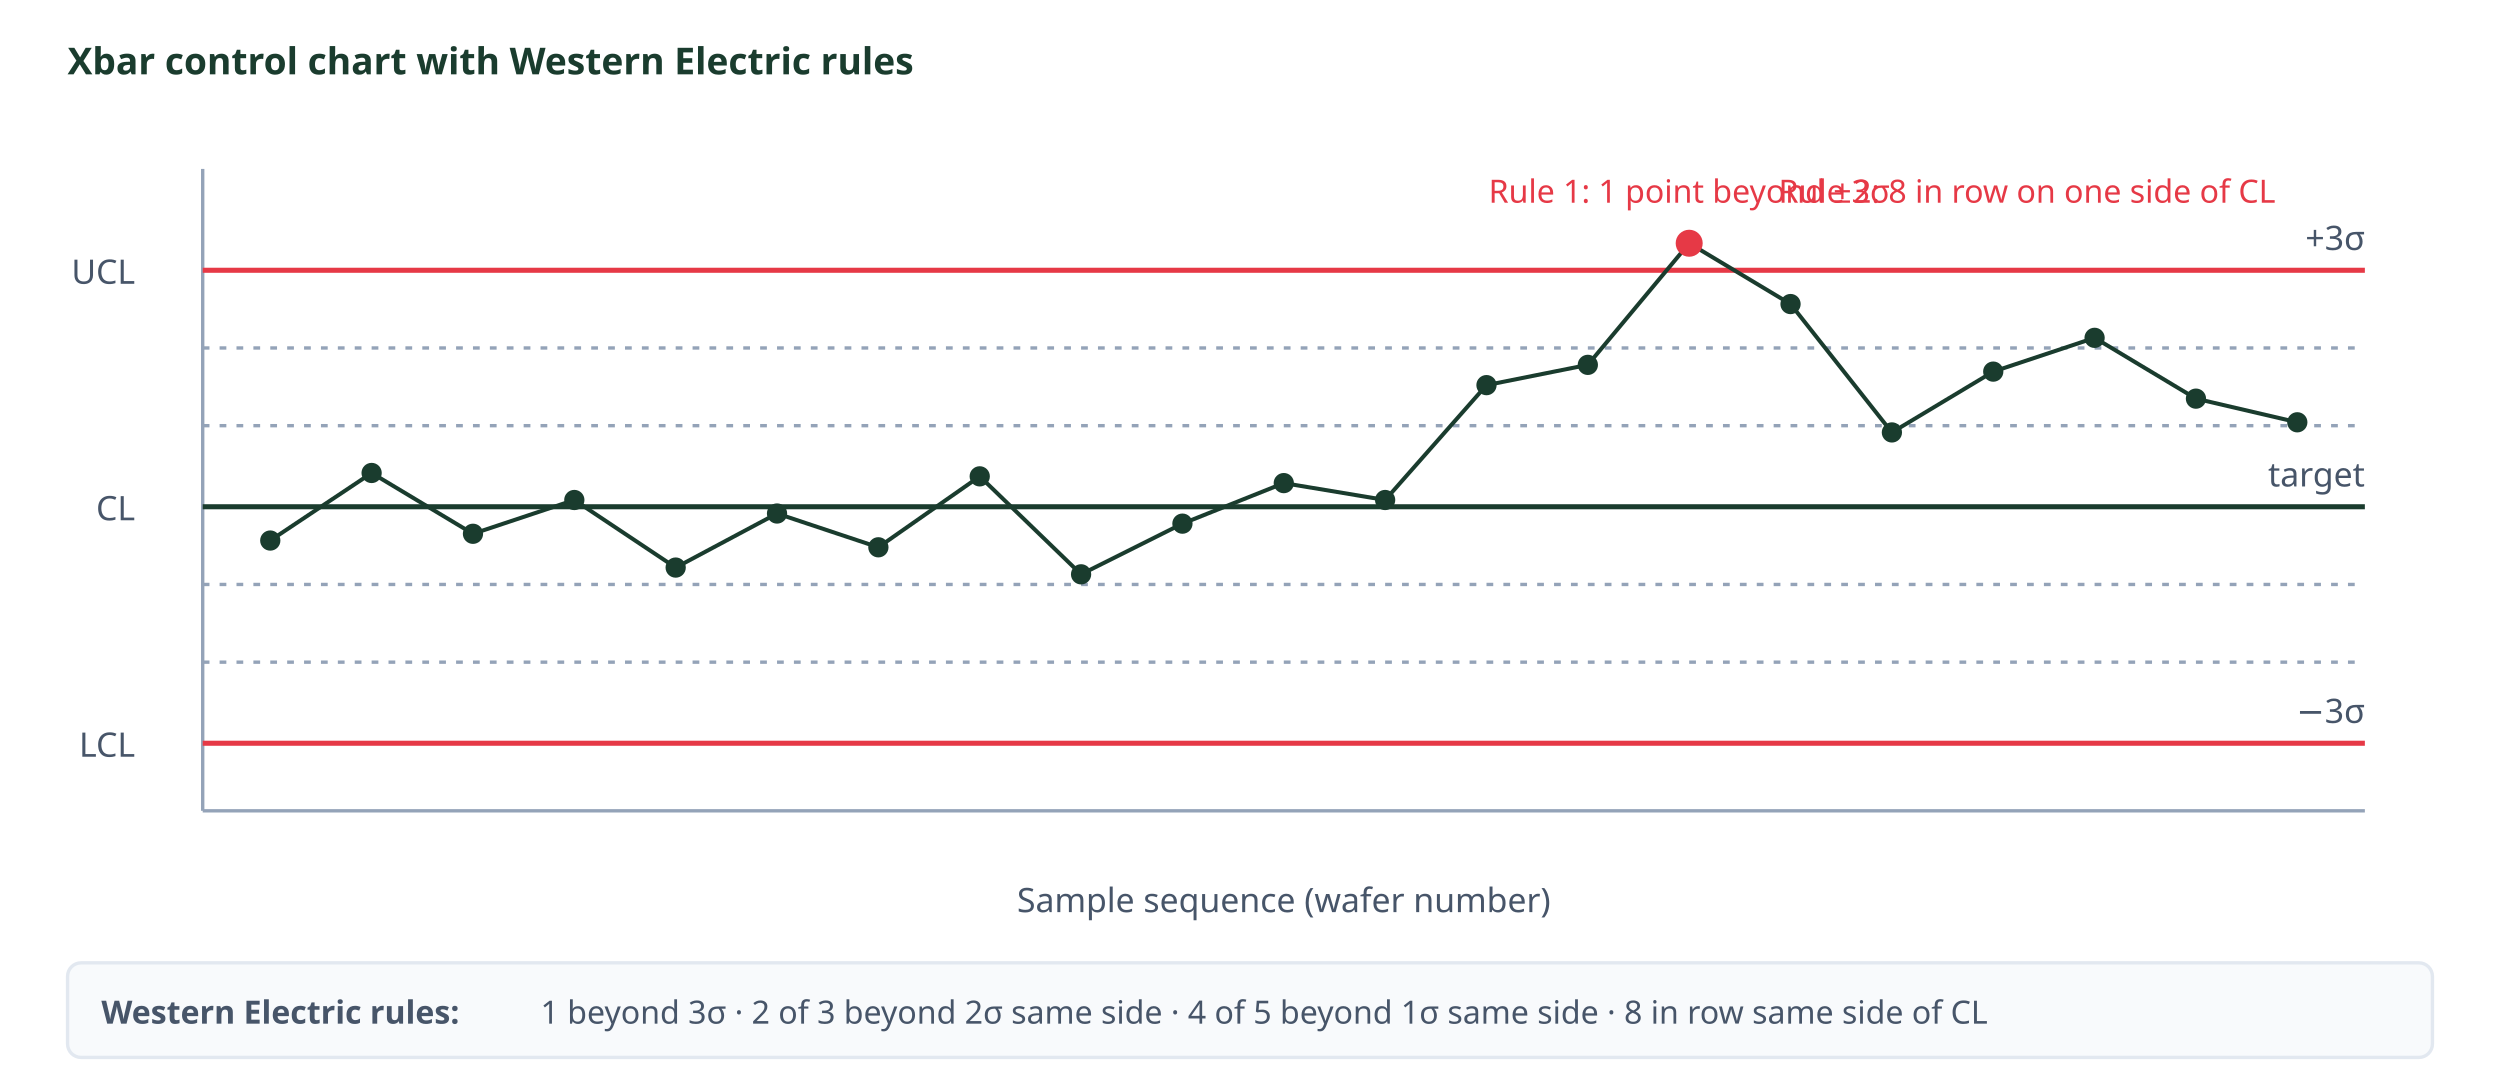
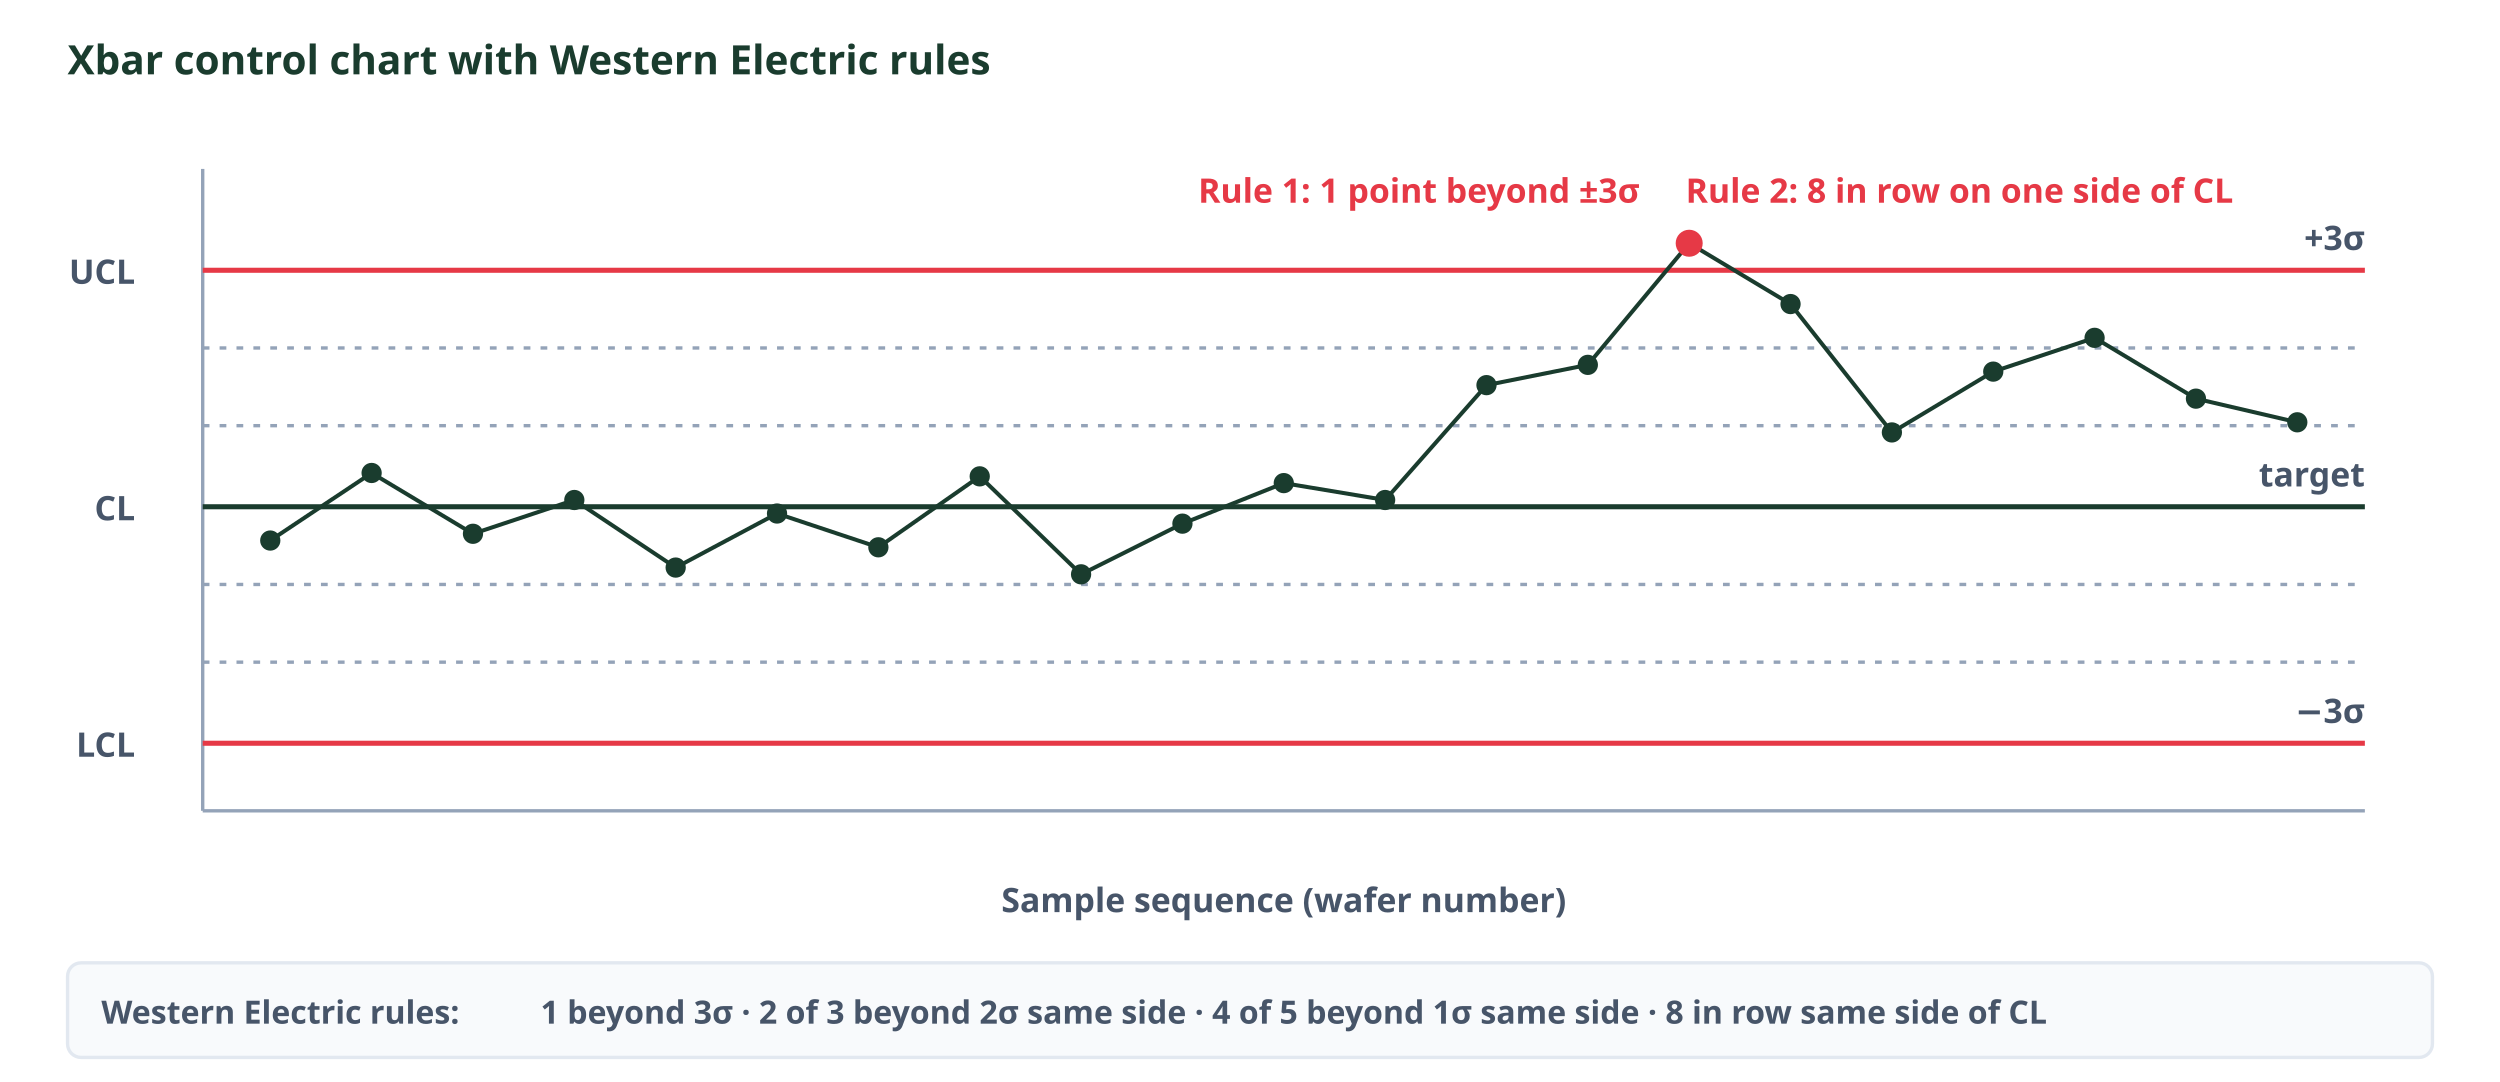
<svg xmlns="http://www.w3.org/2000/svg" aria-label="SPC control chart" role="img" viewBox="0 0 740 320">
  <style>
-         .ax{stroke:#94A3B8;stroke-width:1;fill:none}
-         .ucl{stroke:#e63946;stroke-width:1.5;fill:none}
-         .lcl{stroke:#e63946;stroke-width:1.5;fill:none}
-         .cl{stroke:#1A3C2E;stroke-width:1.5;fill:none}
-         .data{stroke:#1A3C2E;stroke-width:1.2;fill:none}
-         .pt{fill:#1A3C2E;stroke:none}
-         .pt-bad{fill:#e63946;stroke:none}
-         .lbl{font:700 11px "Segoe UI",sans-serif;fill:#1A3C2E}
-         .axl{font:10px "Segoe UI",sans-serif;fill:#475569}
-         .annot{font:9.5px "Segoe UI",sans-serif;fill:#e63946}
-       </style>
+     .ax {
+       stroke: #94A3B8;
+       stroke-width: 1;
+       fill: none;
+     }
+ 
+     .ucl {
+       stroke: #e63946;
+       stroke-width: 1.5;
+       fill: none;
+     }
+ 
+     .lcl {
+       stroke: #e63946;
+       stroke-width: 1.5;
+       fill: none;
+     }
+ 
+     .cl {
+       stroke: #1A3C2E;
+       stroke-width: 1.5;
+       fill: none;
+     }
+ 
+     .data {
+       stroke: #1A3C2E;
+       stroke-width: 1.2;
+       fill: none;
+     }
+ 
+     .pt {
+       fill: #1A3C2E;
+       stroke: none;
+     }
+ 
+     .pt-bad {
+       fill: #e63946;
+       stroke: none;
+     }
+ 
+     .lbl {
+       font: 800 12px "Segoe UI", sans-serif;
+       fill: #1A3C2E;
+     }
+ 
+     .axl {
+       font: 700 10px "Segoe UI", sans-serif;
+       fill: #475569;
+     }
+ 
+     .annot {
+       font: 700 10px "Segoe UI", sans-serif;
+       fill: #e63946;
+     }
+ 
+     .rules-h {
+       font: 800 9.5px "Segoe UI", sans-serif;
+       fill: #475569;
+     }
+ 
+     .rules-t {
+       font: 700 9.5px "Segoe UI", sans-serif;
+       fill: #475569;
+     }
+   </style>
  <text class="lbl" x="20" y="22">Xbar control chart with Western Electric rules</text>
-   <line class="ax" x1="60" x2="60" y1="50" y2="240" />
-   <line class="ax" x1="60" x2="700" y1="240" y2="240" />
-   <line class="ucl" x1="60" x2="700" y1="80" y2="80" />
+   <line class="ax" x1="60" y1="50" x2="60" y2="240" />
+   <line class="ax" x1="60" y1="240" x2="700" y2="240" />
+   <line class="ucl" x1="60" y1="80" x2="700" y2="80" />
  <text class="axl" text-anchor="end" x="40" y="84">UCL</text>
-   <text class="axl" fill="#e63946" text-anchor="end" x="700" y="74">+3σ</text>
-   <line class="cl" x1="60" x2="700" y1="150" y2="150" />
+   <text class="axl" text-anchor="end" x="700" y="74" fill="#e63946">+3σ</text>
+   <line class="cl" x1="60" y1="150" x2="700" y2="150" />
  <text class="axl" text-anchor="end" x="40" y="154">CL</text>
-   <text class="axl" fill="#1A3C2E" text-anchor="end" x="700" y="144">target</text>
-   <line class="lcl" x1="60" x2="700" y1="220" y2="220" />
+   <text class="axl" text-anchor="end" x="700" y="144" fill="#1A3C2E">target</text>
+   <line class="lcl" x1="60" y1="220" x2="700" y2="220" />
  <text class="axl" text-anchor="end" x="40" y="224">LCL</text>
-   <text class="axl" fill="#e63946" text-anchor="end" x="700" y="214">−3σ</text>
-   <line class="ax" stroke-dasharray="2 3" x1="60" x2="700" y1="103" y2="103" />
-   <line class="ax" stroke-dasharray="2 3" x1="60" x2="700" y1="126" y2="126" />
-   <line class="ax" stroke-dasharray="2 3" x1="60" x2="700" y1="173" y2="173" />
-   <line class="ax" stroke-dasharray="2 3" x1="60" x2="700" y1="196" y2="196" />
+   <text class="axl" text-anchor="end" x="700" y="214" fill="#e63946">−3σ</text>
+   <line class="ax" x1="60" y1="103" x2="700" y2="103" stroke-dasharray="2 3" />
+   <line class="ax" x1="60" y1="126" x2="700" y2="126" stroke-dasharray="2 3" />
+   <line class="ax" x1="60" y1="173" x2="700" y2="173" stroke-dasharray="2 3" />
+   <line class="ax" x1="60" y1="196" x2="700" y2="196" stroke-dasharray="2 3" />
  <path class="data" d="M80,160 L110,140 L140,158 L170,148 L200,168 L230,152 L260,162 L290,141 L320,170 L350,155 L380,143 L410,148 L440,114 L470,108 L500,72 L530,90 L560,128 L590,110 L620,100 L650,118 L680,125" />
  <circle class="pt" cx="80" cy="160" r="3" />
  <circle class="pt" cx="110" cy="140" r="3" />
  <circle class="pt" cx="140" cy="158" r="3" />
  <circle class="pt" cx="170" cy="148" r="3" />
  <circle class="pt" cx="200" cy="168" r="3" />
  <circle class="pt" cx="230" cy="152" r="3" />
  <circle class="pt" cx="260" cy="162" r="3" />
  <circle class="pt" cx="290" cy="141" r="3" />
  <circle class="pt" cx="320" cy="170" r="3" />
  <circle class="pt" cx="350" cy="155" r="3" />
  <circle class="pt" cx="380" cy="143" r="3" />
  <circle class="pt" cx="410" cy="148" r="3" />
  <circle class="pt" cx="440" cy="114" r="3" />
  <circle class="pt" cx="470" cy="108" r="3" />
  <circle class="pt-bad" cx="500" cy="72" r="4" />
  <circle class="pt" cx="530" cy="90" r="3" />
  <circle class="pt" cx="560" cy="128" r="3" />
  <circle class="pt" cx="590" cy="110" r="3" />
  <circle class="pt" cx="620" cy="100" r="3" />
  <circle class="pt" cx="650" cy="118" r="3" />
  <circle class="pt" cx="680" cy="125" r="3" />
-   <text class="annot" text-anchor="middle" x="500" y="60">Rule 1: 1 point beyond ±3σ</text>
-   <text class="annot" text-anchor="middle" x="600" y="60">Rule 2: 8 in row on one side of CL</text>
+   <text class="annot" text-anchor="middle" x="420" y="60">Rule 1: 1 point beyond ±3σ</text>
+   <text class="annot" text-anchor="middle" x="580" y="60">Rule 2: 8 in row on one side of CL</text>
  <text class="axl" text-anchor="middle" x="380" y="270">Sample sequence (wafer number)</text>
-   <rect fill="#F8FAFC" height="28" rx="4" stroke="#E2E8F0" width="700" x="20" y="285" />
-   <text fill="#475569" font-family="Segoe UI" font-size="9.5" font-weight="700" x="30" y="303">Western Electric rules:</text>
-   <text fill="#475569" font-family="Segoe UI" font-size="9.5" x="160" y="303">1 beyond 3σ · 2 of 3 beyond 2σ same side · 4 of 5 beyond 1σ same side · 8 in row same side of CL</text>
+   <rect x="20" y="285" width="700" height="28" rx="4" ry="4" fill="#F8FAFC" stroke="#E2E8F0" />
+   <text class="rules-h" x="30" y="303">Western Electric rules:</text>
+   <text class="rules-t" x="160" y="303">1 beyond 3σ · 2 of 3 beyond 2σ same side · 4 of 5 beyond 1σ same side · 8 in row same side of CL</text>
</svg>
